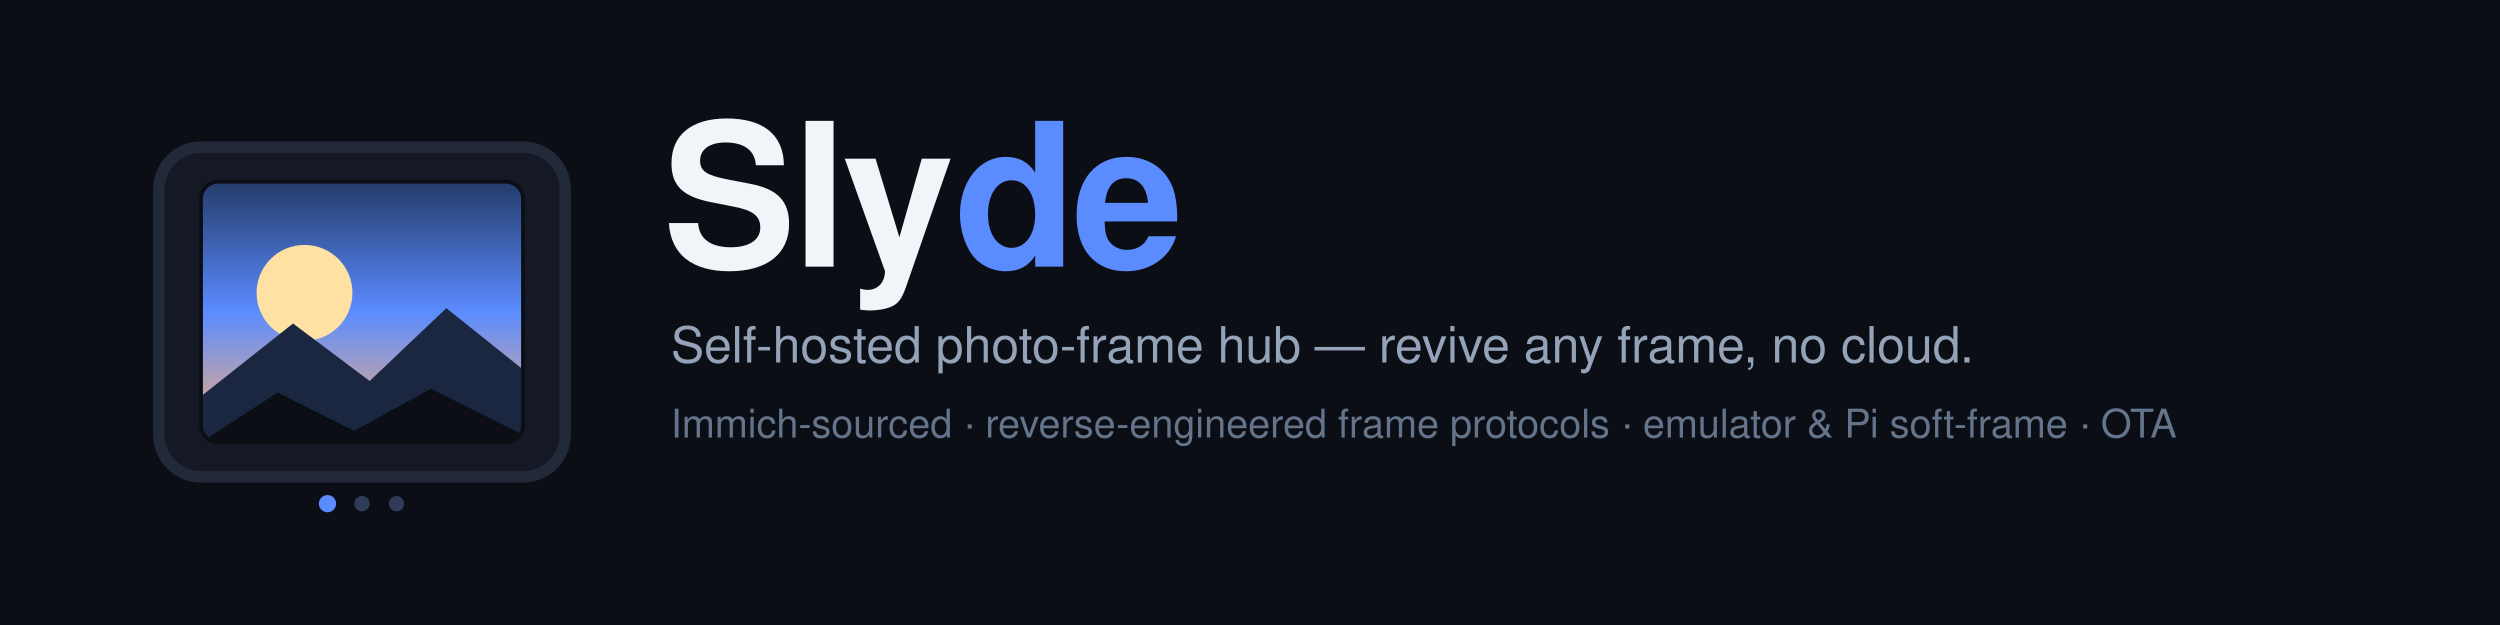
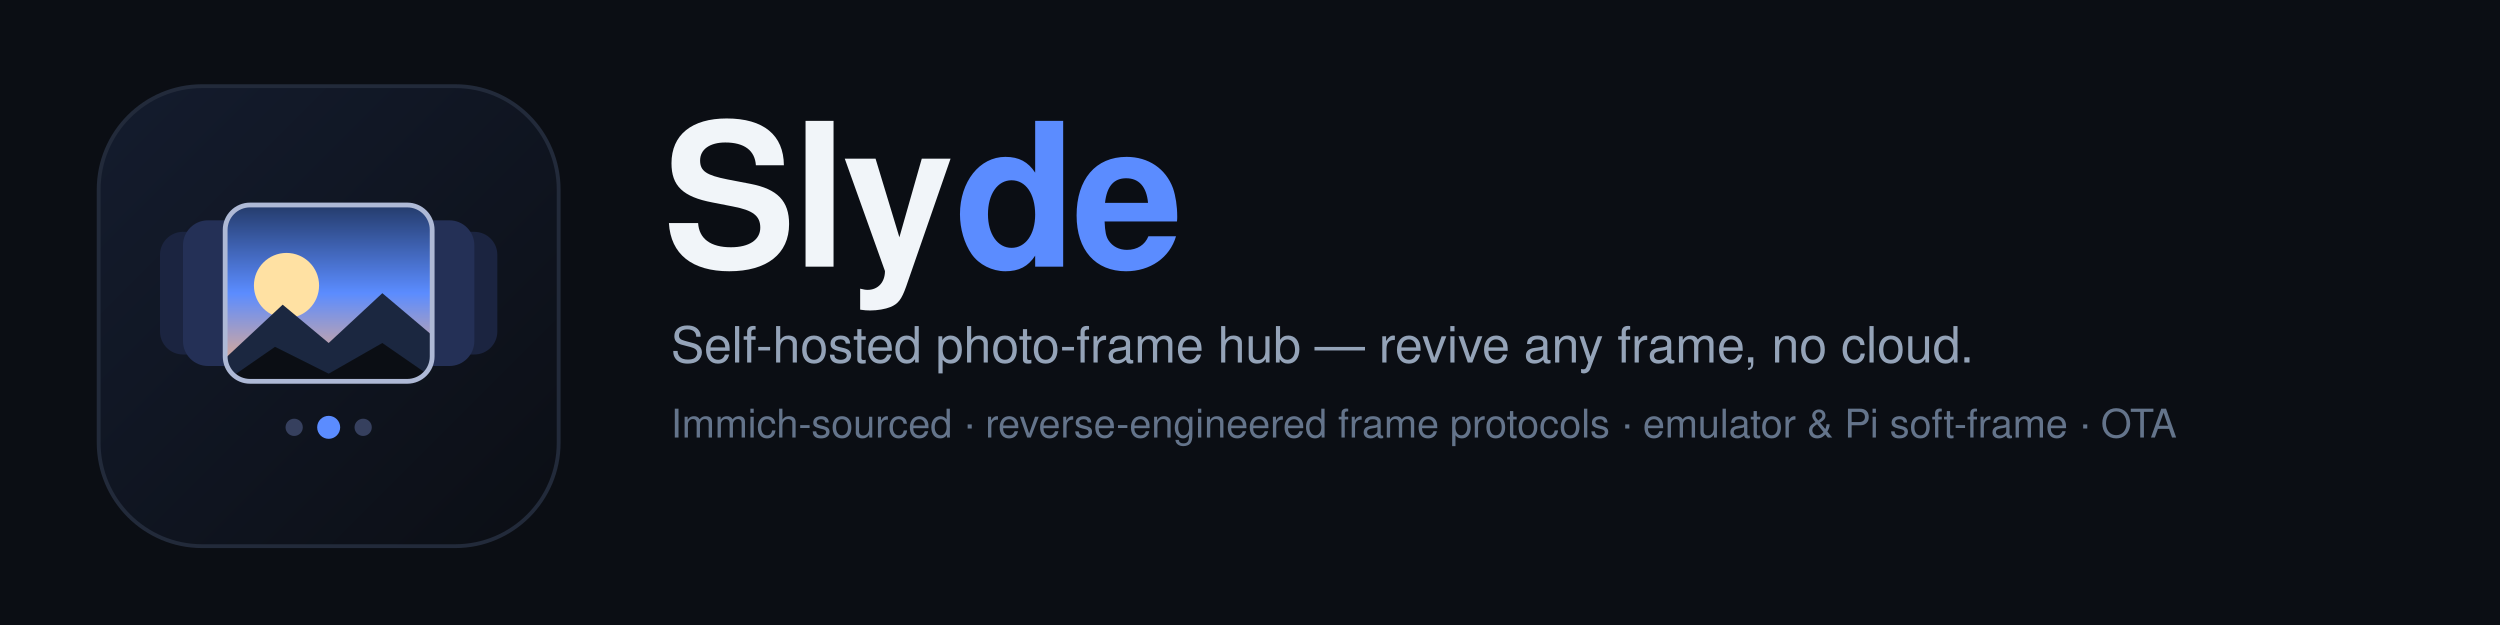
<svg xmlns="http://www.w3.org/2000/svg" viewBox="0 0 1200 300" width="1200" height="300" role="img" aria-label="Slyde">
  <defs>
    <linearGradient id="sky" x1="0" y1="0" x2="0" y2="1">
      <stop offset="0" stop-color="#243b6b" />
      <stop offset="0.5" stop-color="#5b8cff" />
      <stop offset="1" stop-color="#ffb27a" />
    </linearGradient>
-     <clipPath id="screen">
-       <rect x="44" y="60" width="168" height="136" rx="9" />
+     <linearGradient id="ltile" x1="0" y1="0" x2="1" y2="1">
+       <stop offset="0" stop-color="#141c2e" />
+       <stop offset="1" stop-color="#0b0e14" />
+     </linearGradient>
+     <clipPath id="lphoto">
+       <rect x="74" y="70" width="108" height="92" rx="13" />
    </clipPath>
  </defs>
  <rect width="1200" height="300" fill="#0b0e14" />
-   <g transform="translate(56,32) scale(0.92)">
-     <rect x="22" y="42" width="212" height="172" rx="22" fill="#141925" stroke="#222a3a" stroke-width="6" />
-     <g clip-path="url(#screen)">
-       <rect x="44" y="60" width="168" height="136" fill="url(#sky)" />
-       <circle cx="98" cy="118" r="25" fill="#ffe1a3" />
-       <path d="M44 172 L92 134 L132 164 L172 126 L212 158 L212 196 L44 196 Z" fill="#1b2740" />
-       <path d="M44 196 L84 170 L124 190 L164 168 L212 192 L212 196 Z" fill="#0b0e14" />
+   <g transform="translate(40,34) scale(0.92)">
+     <rect x="8" y="8" width="240" height="240" rx="54" fill="url(#ltile)" stroke="#222a3a" stroke-width="2" />
+     <rect x="40" y="84" width="100" height="64" rx="12" fill="#1b2440" />
+     <rect x="116" y="84" width="100" height="64" rx="12" fill="#1b2440" />
+     <rect x="52" y="78" width="152" height="76" rx="13" fill="#243056" />
+     <g clip-path="url(#lphoto)">
+       <rect x="74" y="70" width="108" height="92" fill="url(#sky)" />
+       <circle cx="106" cy="112" r="17" fill="#ffe1a3" />
+       <path d="M74 150 L104 122 L128 142 L156 116 L182 138 L182 162 L74 162 Z" fill="#1b2740" />
+       <path d="M74 162 L100 144 L128 158 L156 142 L182 160 L182 162 Z" fill="#0b0e14" />
    </g>
-     <rect x="44" y="60" width="168" height="136" rx="9" fill="none" stroke="#0b0e14" stroke-width="2" />
-     <circle cx="110" cy="228" r="4.5" fill="#5b8cff" />
-     <circle cx="128" cy="228" r="4" fill="#2f3b57" />
-     <circle cx="146" cy="228" r="4" fill="#2f3b57" />
+     <rect x="74" y="70" width="108" height="92" rx="13" fill="none" stroke="#aeb9d6" stroke-width="2.5" />
+     <circle cx="110" cy="186" r="4.5" fill="#36405e" />
+     <circle cx="128" cy="186" r="6" fill="#5b8cff" />
+     <circle cx="146" cy="186" r="4.5" fill="#36405e" />
  </g>
  <g font-family="'Segoe UI', system-ui, -apple-system, Helvetica, Arial, sans-serif">
    <text x="318" y="128" font-size="96" font-weight="800" fill="#f1f5f9" letter-spacing="-2">Sly<tspan fill="#5b8cff">de</tspan>
    </text>
    <text x="322" y="174" font-size="24" font-weight="500" fill="#94a3b8">Self-hosted photo-frame hub — revive any frame, no cloud.</text>
    <text x="322" y="210" font-size="19" font-weight="500" fill="#64748b">Immich-sourced · reverse-engineered frame protocols · emulator &amp; Pi soft-frame · OTA</text>
  </g>
</svg>
